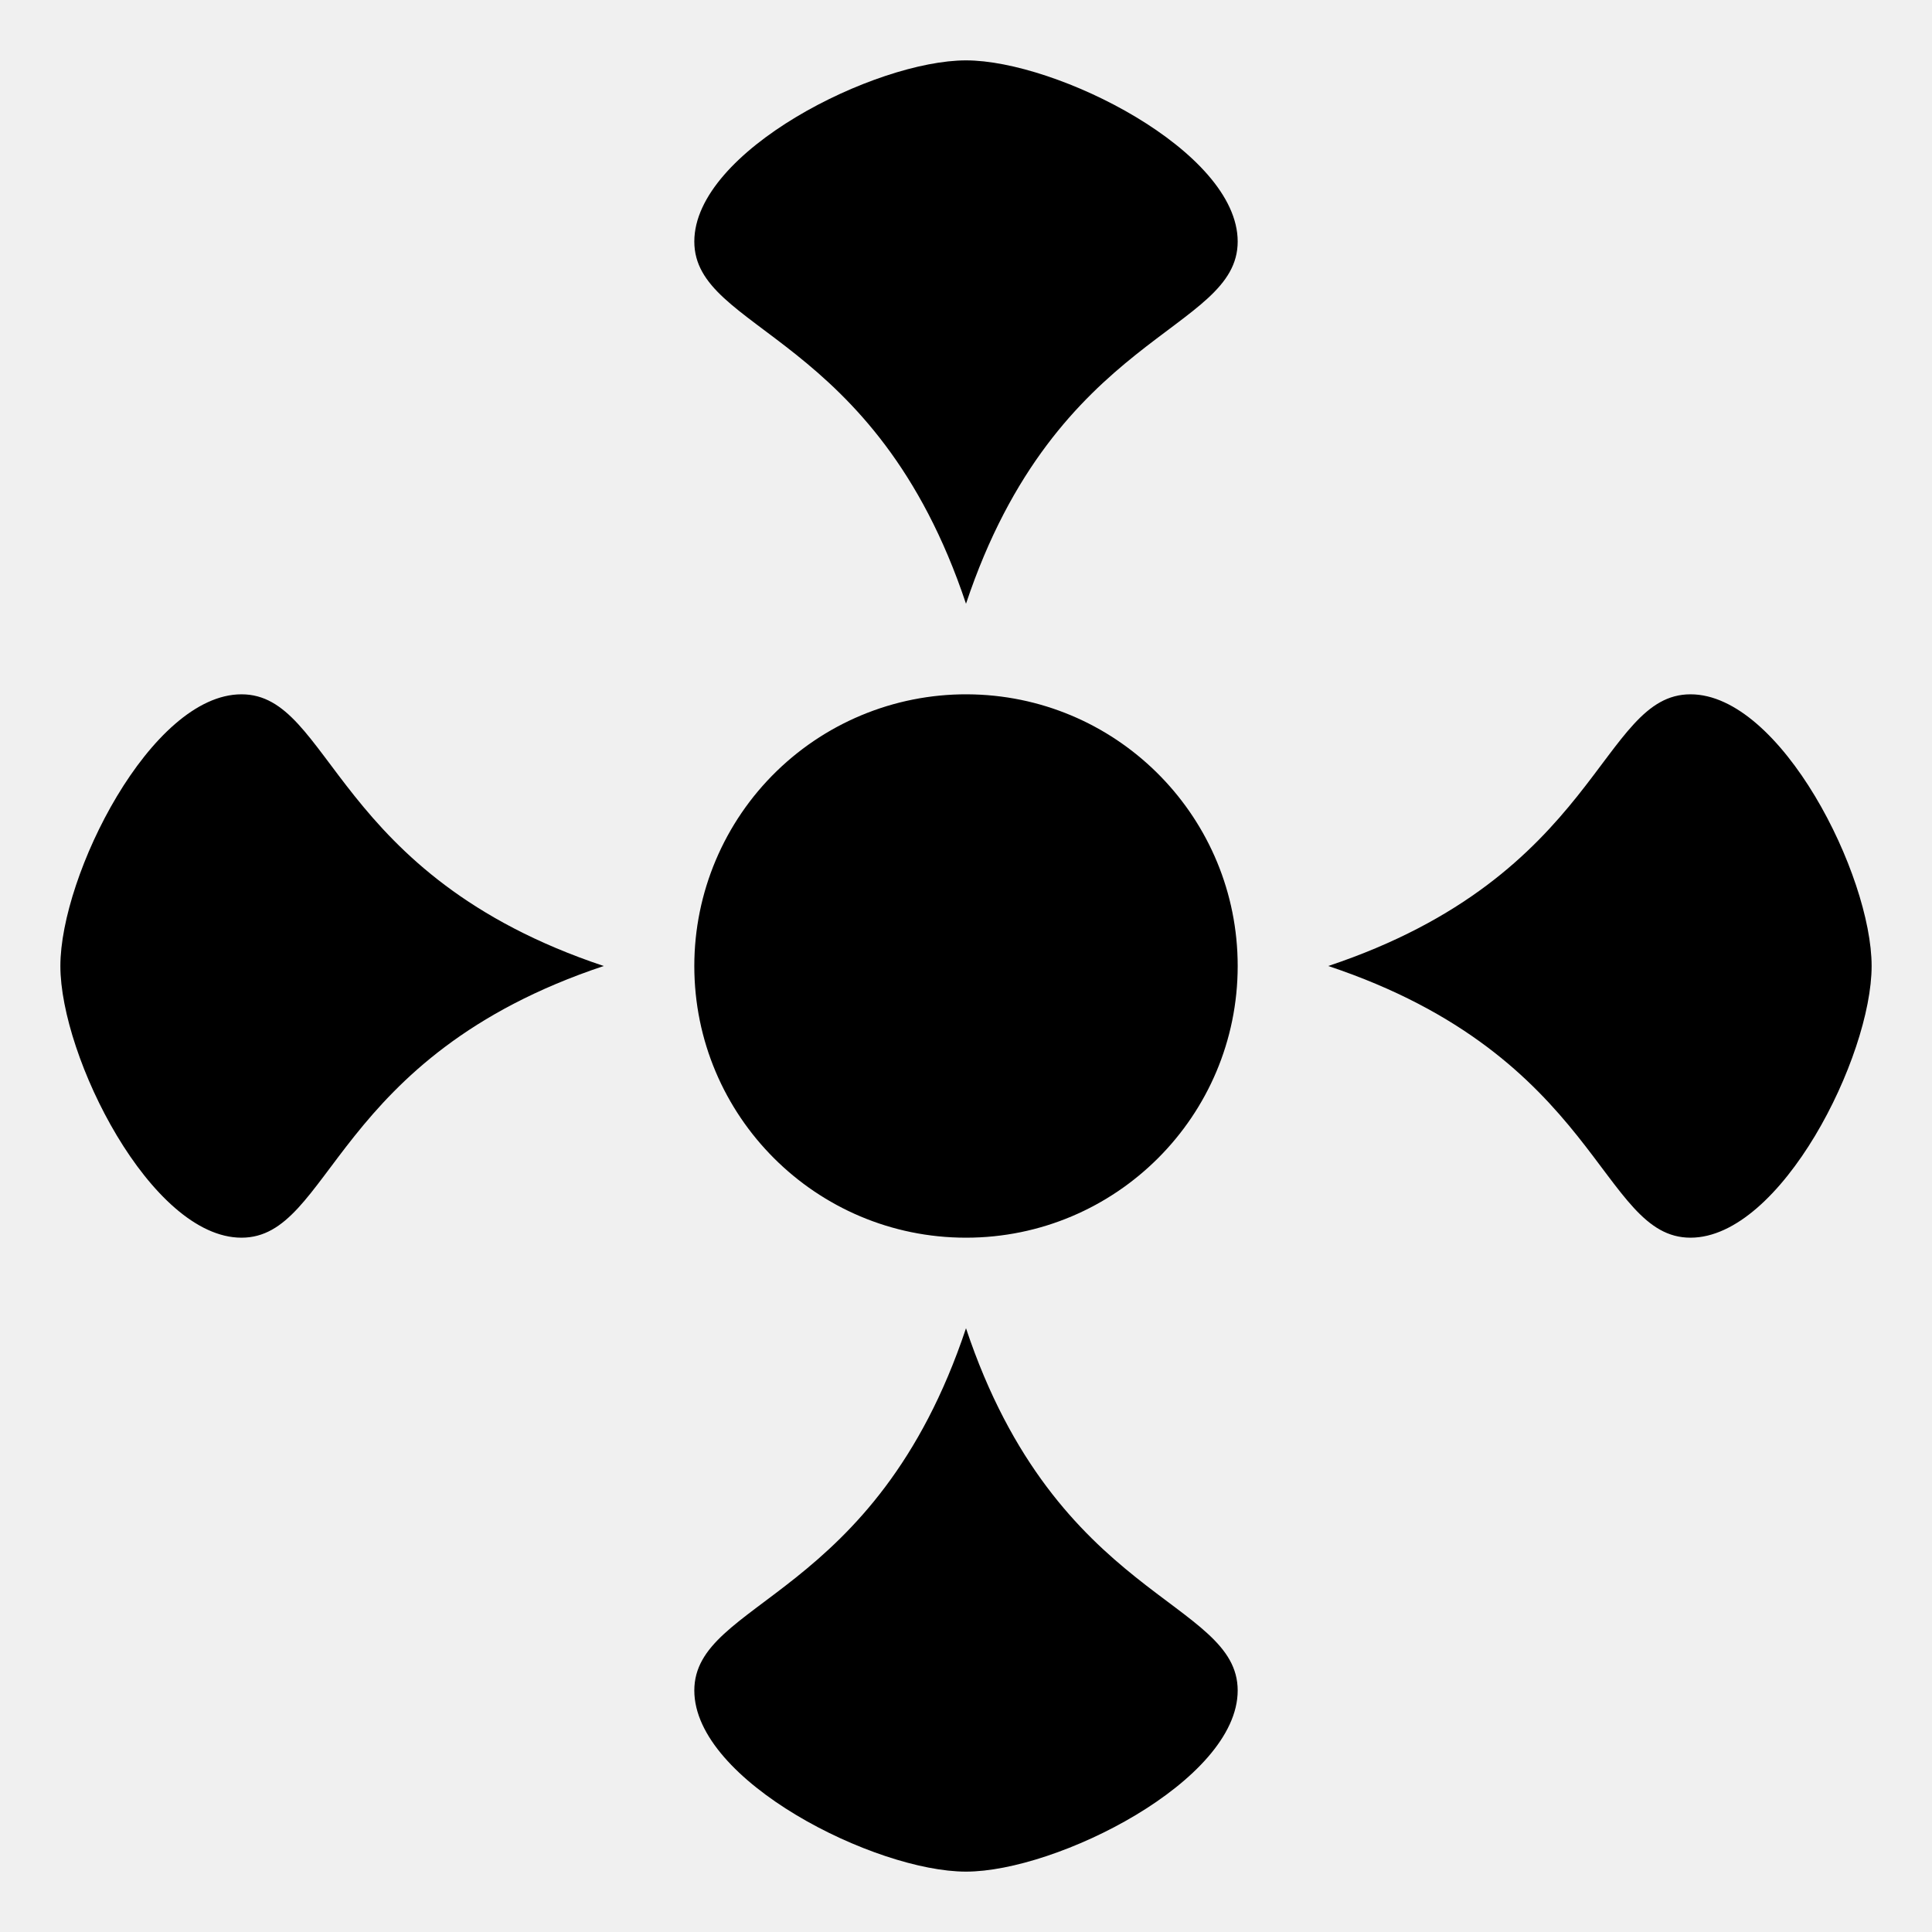
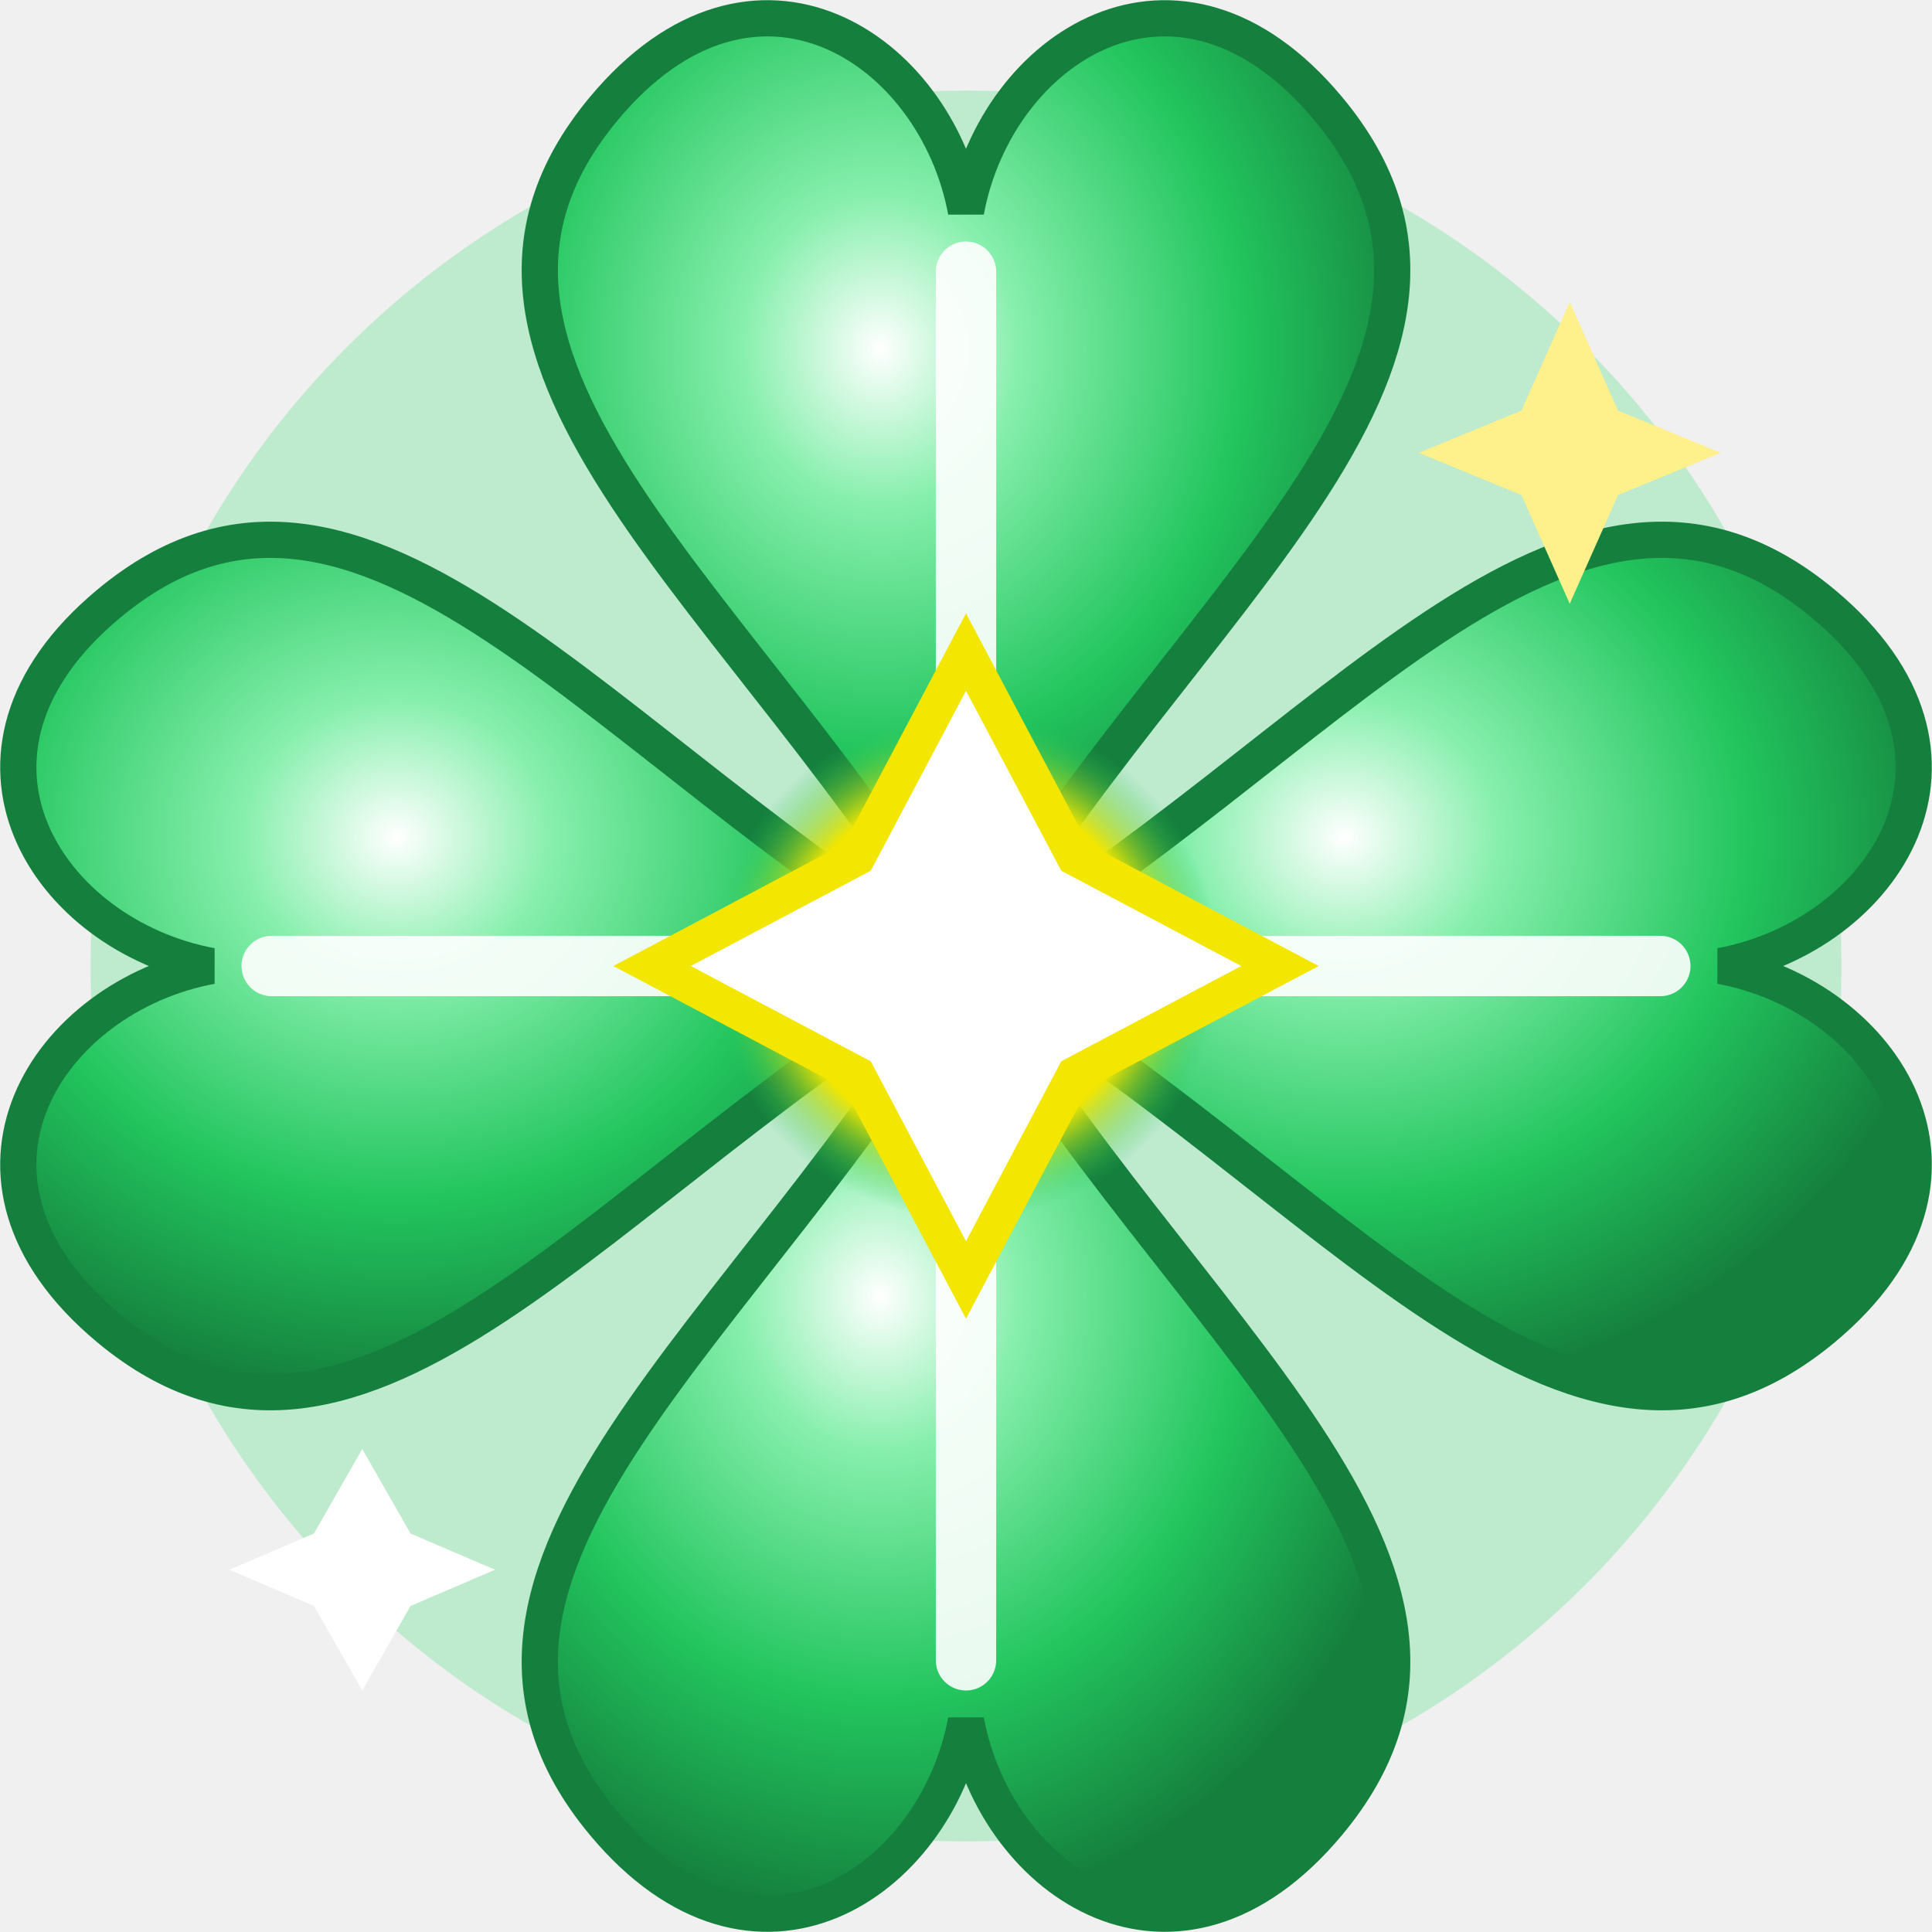
- <svg xmlns="http://www.w3.org/2000/svg" width="1em" height="1em" viewBox="0 0 512 512">
-   <path fill="currentColor" d="M256 16c-24 0-72 24-72 48s48 24 72 96c24-72 72-72 72-96s-48-48-72-48M64 184c-24 0-48 48-48 72s24 72 48 72s24-48 96-72c-72-24-72-72-96-72m384 0c-24 0-24 48-96 72c72 24 72 72 96 72s48-48 48-72s-24-72-48-72m-189.906.03A72 72 0 0 0 184 256a72 72 0 0 0 144 0a72 72 0 0 0-69.906-71.97M256 352c-24 72-72 72-72 96s48 48 72 48s72-24 72-48s-48-24-72-96" />
+ <svg xmlns="http://www.w3.org/2000/svg" viewBox="0 0 32 32" width="32" height="32" fill="none">
+   <defs>
+     <radialGradient id="cloverLeaf" cx="40%" cy="35%" r="65%">
+       <stop offset="0%" stop-color="#ffffff" />
+       <stop offset="25%" stop-color="#86efac" />
+       <stop offset="65%" stop-color="#22c55e" />
+       <stop offset="100%" stop-color="#15803d" />
+     </radialGradient>
+     <radialGradient id="cloverSpark" cx="50%" cy="50%" r="50%">
+       <stop offset="0%" stop-color="#ffffff" />
+       <stop offset="35%" stop-color="#fef9c3" />
+       <stop offset="70%" stop-color="#f3e600" />
+       <stop offset="100%" stop-color="#22c55e" stop-opacity="0" />
+     </radialGradient>
+   </defs>
+   <circle cx="16" cy="16" r="14.5" fill="#4ade80" opacity="0.3" />
+   <path d="M16 16 C12.5 10 6.5 6 10 1.8 C12.5 -1.2 15.5 0.8 16 3.5 C16.5 0.8 19.5 -1.2 22 1.8 C25.5 6 19.5 10 16 16 Z" fill="url(#cloverLeaf)" stroke="#15803d" stroke-width="0.6" />
+   <path d="M16 4.5 L16 15" stroke="#ffffff" stroke-width="1" stroke-linecap="round" opacity="0.9" />
+   <path d="M16 16 C12.5 22 6.5 26 10 30.2 C12.5 33.2 15.5 31.2 16 28.5 C16.5 31.2 19.5 33.2 22 30.2 C25.5 26 19.5 22 16 16 Z" fill="url(#cloverLeaf)" stroke="#15803d" stroke-width="0.6" />
+   <path d="M16 27.5 L16 17" stroke="#ffffff" stroke-width="1" stroke-linecap="round" opacity="0.9" />
+   <path d="M16 16 C10 12.5 6 6.5 1.8 10 C-1.2 12.5 0.8 15.5 3.5 16 C0.8 16.5 -1.2 19.5 1.8 22 C6 25.5 10 19.5 16 16 Z" fill="url(#cloverLeaf)" stroke="#15803d" stroke-width="0.6" />
+   <path d="M4.5 16 L15 16" stroke="#ffffff" stroke-width="1" stroke-linecap="round" opacity="0.9" />
+   <path d="M16 16 C22 12.5 26 6.5 30.2 10 C33.2 12.5 31.2 15.5 28.5 16 C31.2 16.5 33.2 19.5 30.2 22 C26 25.5 22 19.5 16 16 Z" fill="url(#cloverLeaf)" stroke="#15803d" stroke-width="0.6" />
+   <path d="M27.5 16 L17 16" stroke="#ffffff" stroke-width="1" stroke-linecap="round" opacity="0.9" />
+   <circle cx="16" cy="16" r="4.2" fill="url(#cloverSpark)" />
+   <polygon points="16,10.8 17.8,14.2 21.2,16 17.8,17.8 16,21.2 14.2,17.8 10.8,16 14.2,14.2" fill="#ffffff" stroke="#f3e600" stroke-width="0.6" />
+   <circle cx="16" cy="16" r="1.5" fill="#ffffff" />
+   <polygon points="26,5 26.8,6.8 28.5,7.5 26.8,8.2 26,10 25.2,8.2 23.5,7.5 25.2,6.8" fill="#fef08a" />
+   <polygon points="6,24 6.8,25.4 8.2,26 6.8,26.6 6,28 5.2,26.6 3.8,26 5.2,25.4" fill="#ffffff" />
</svg>
